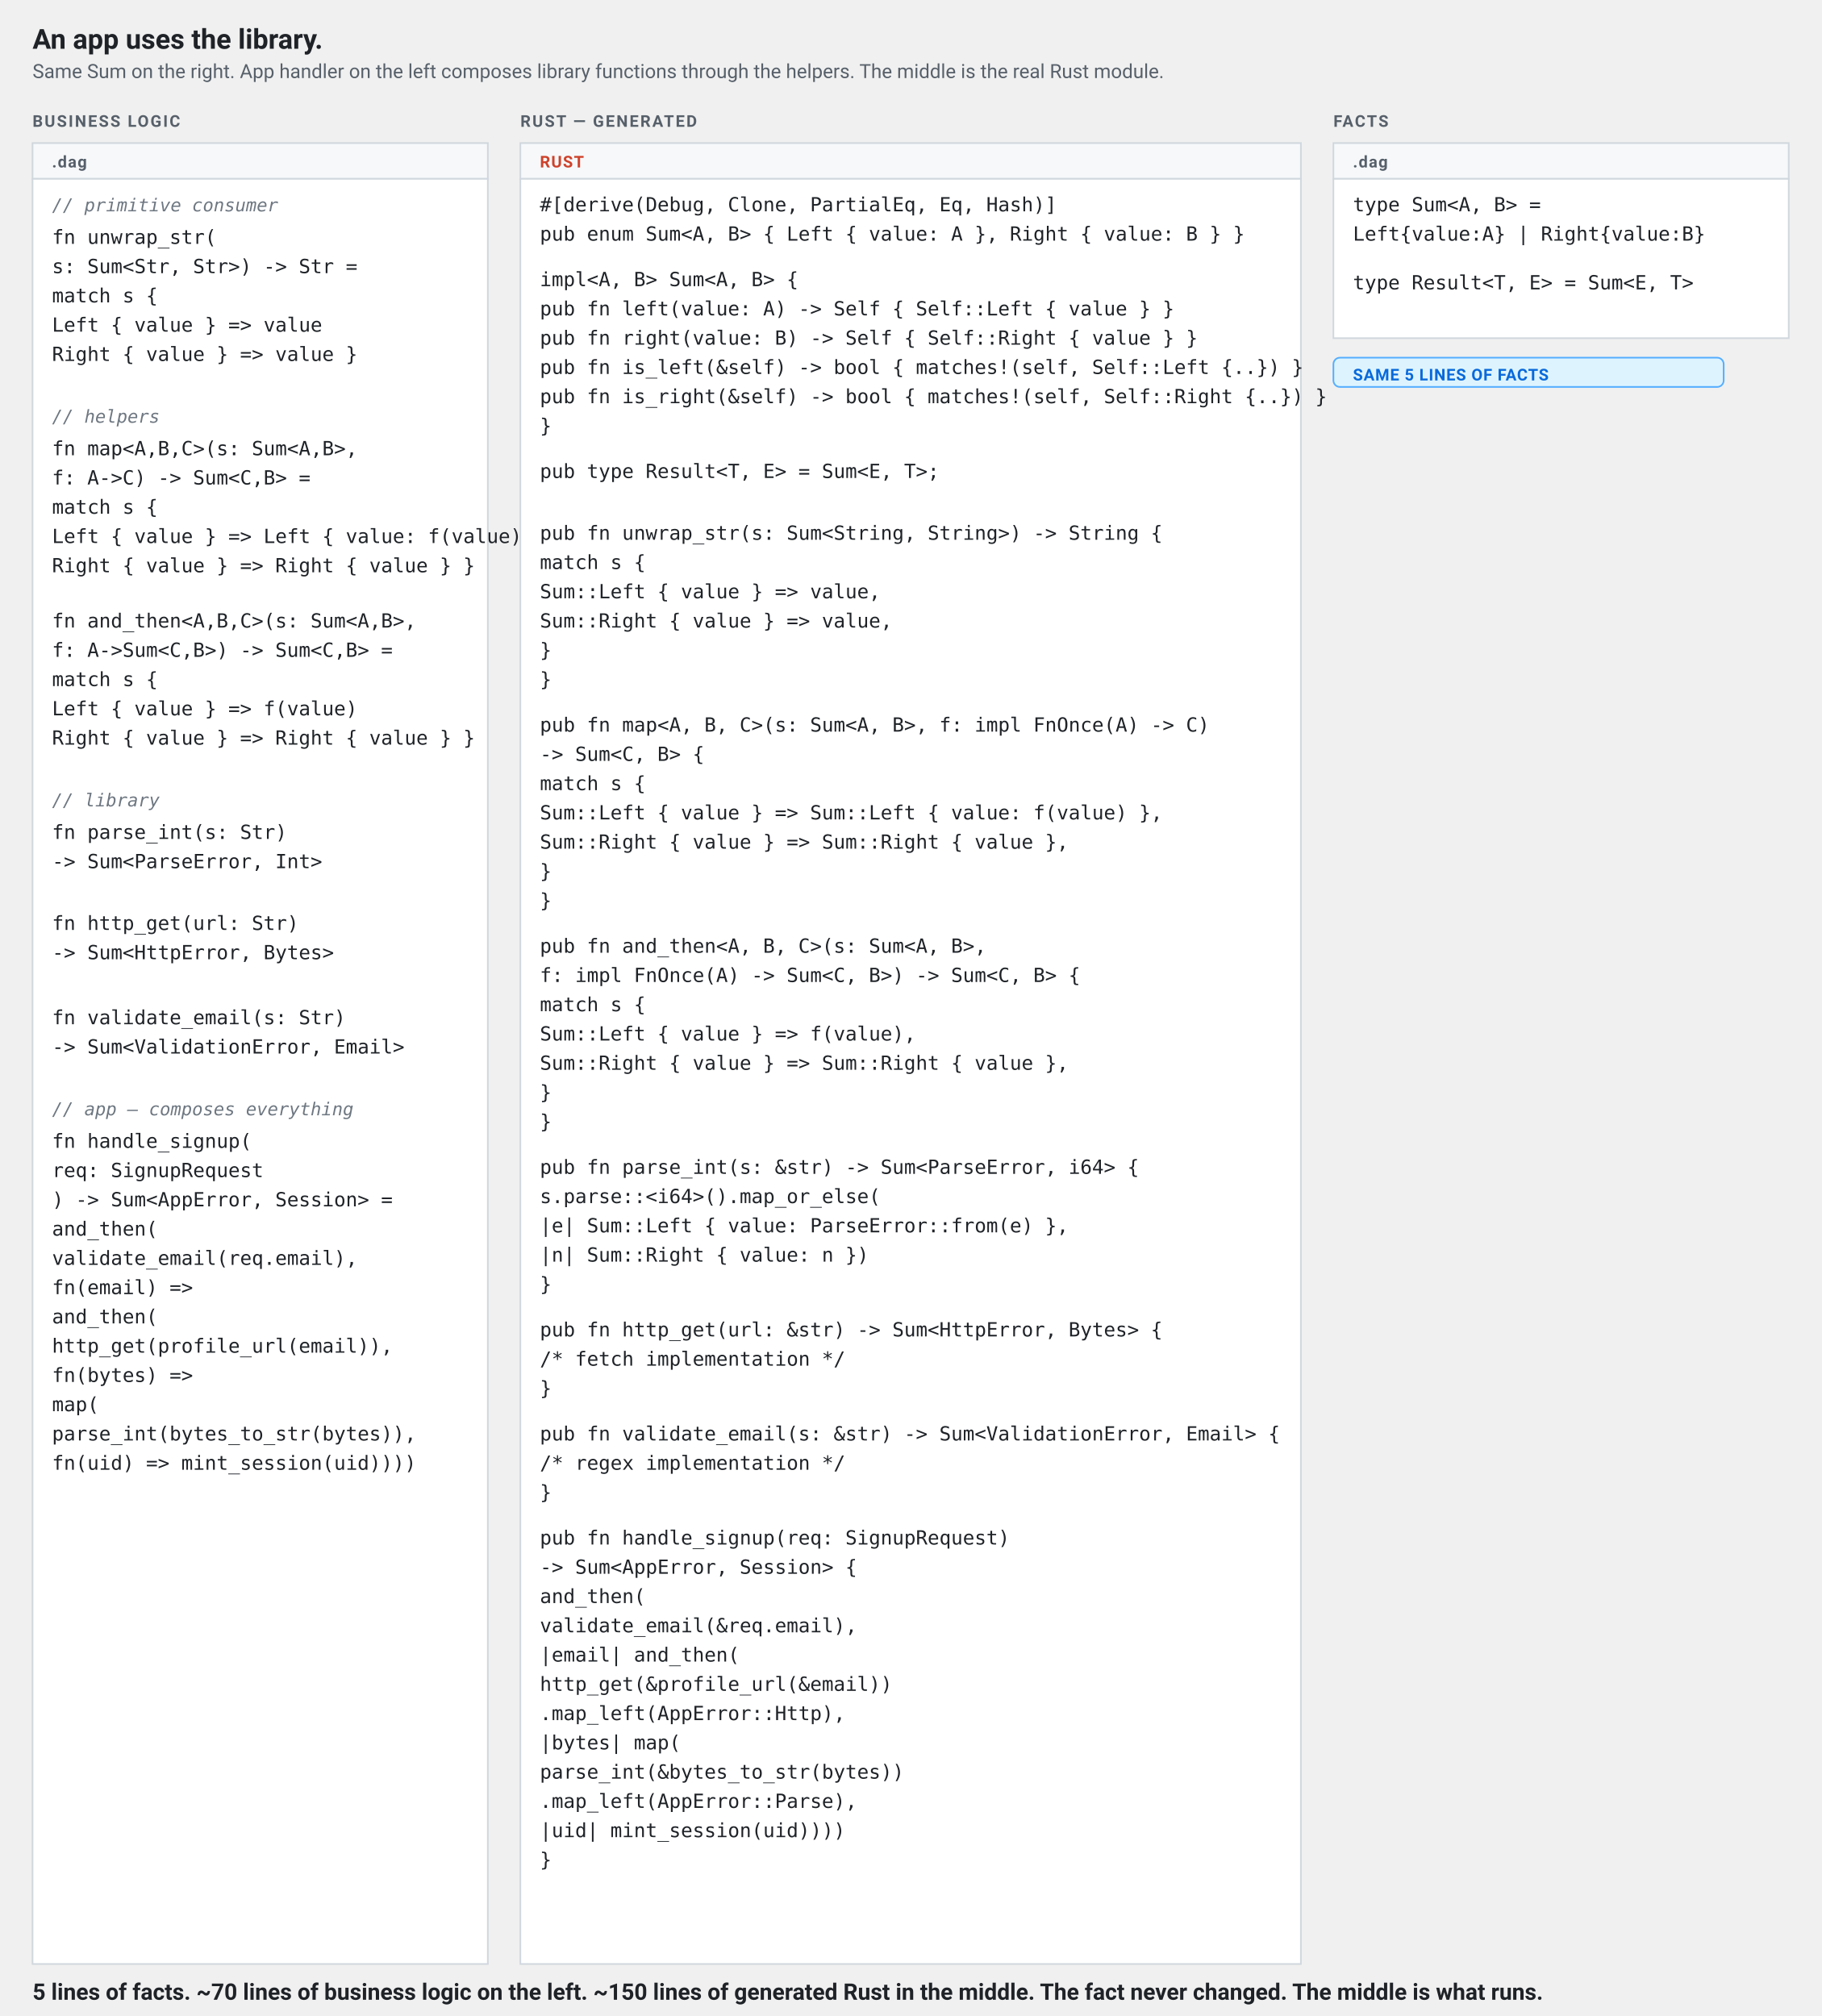
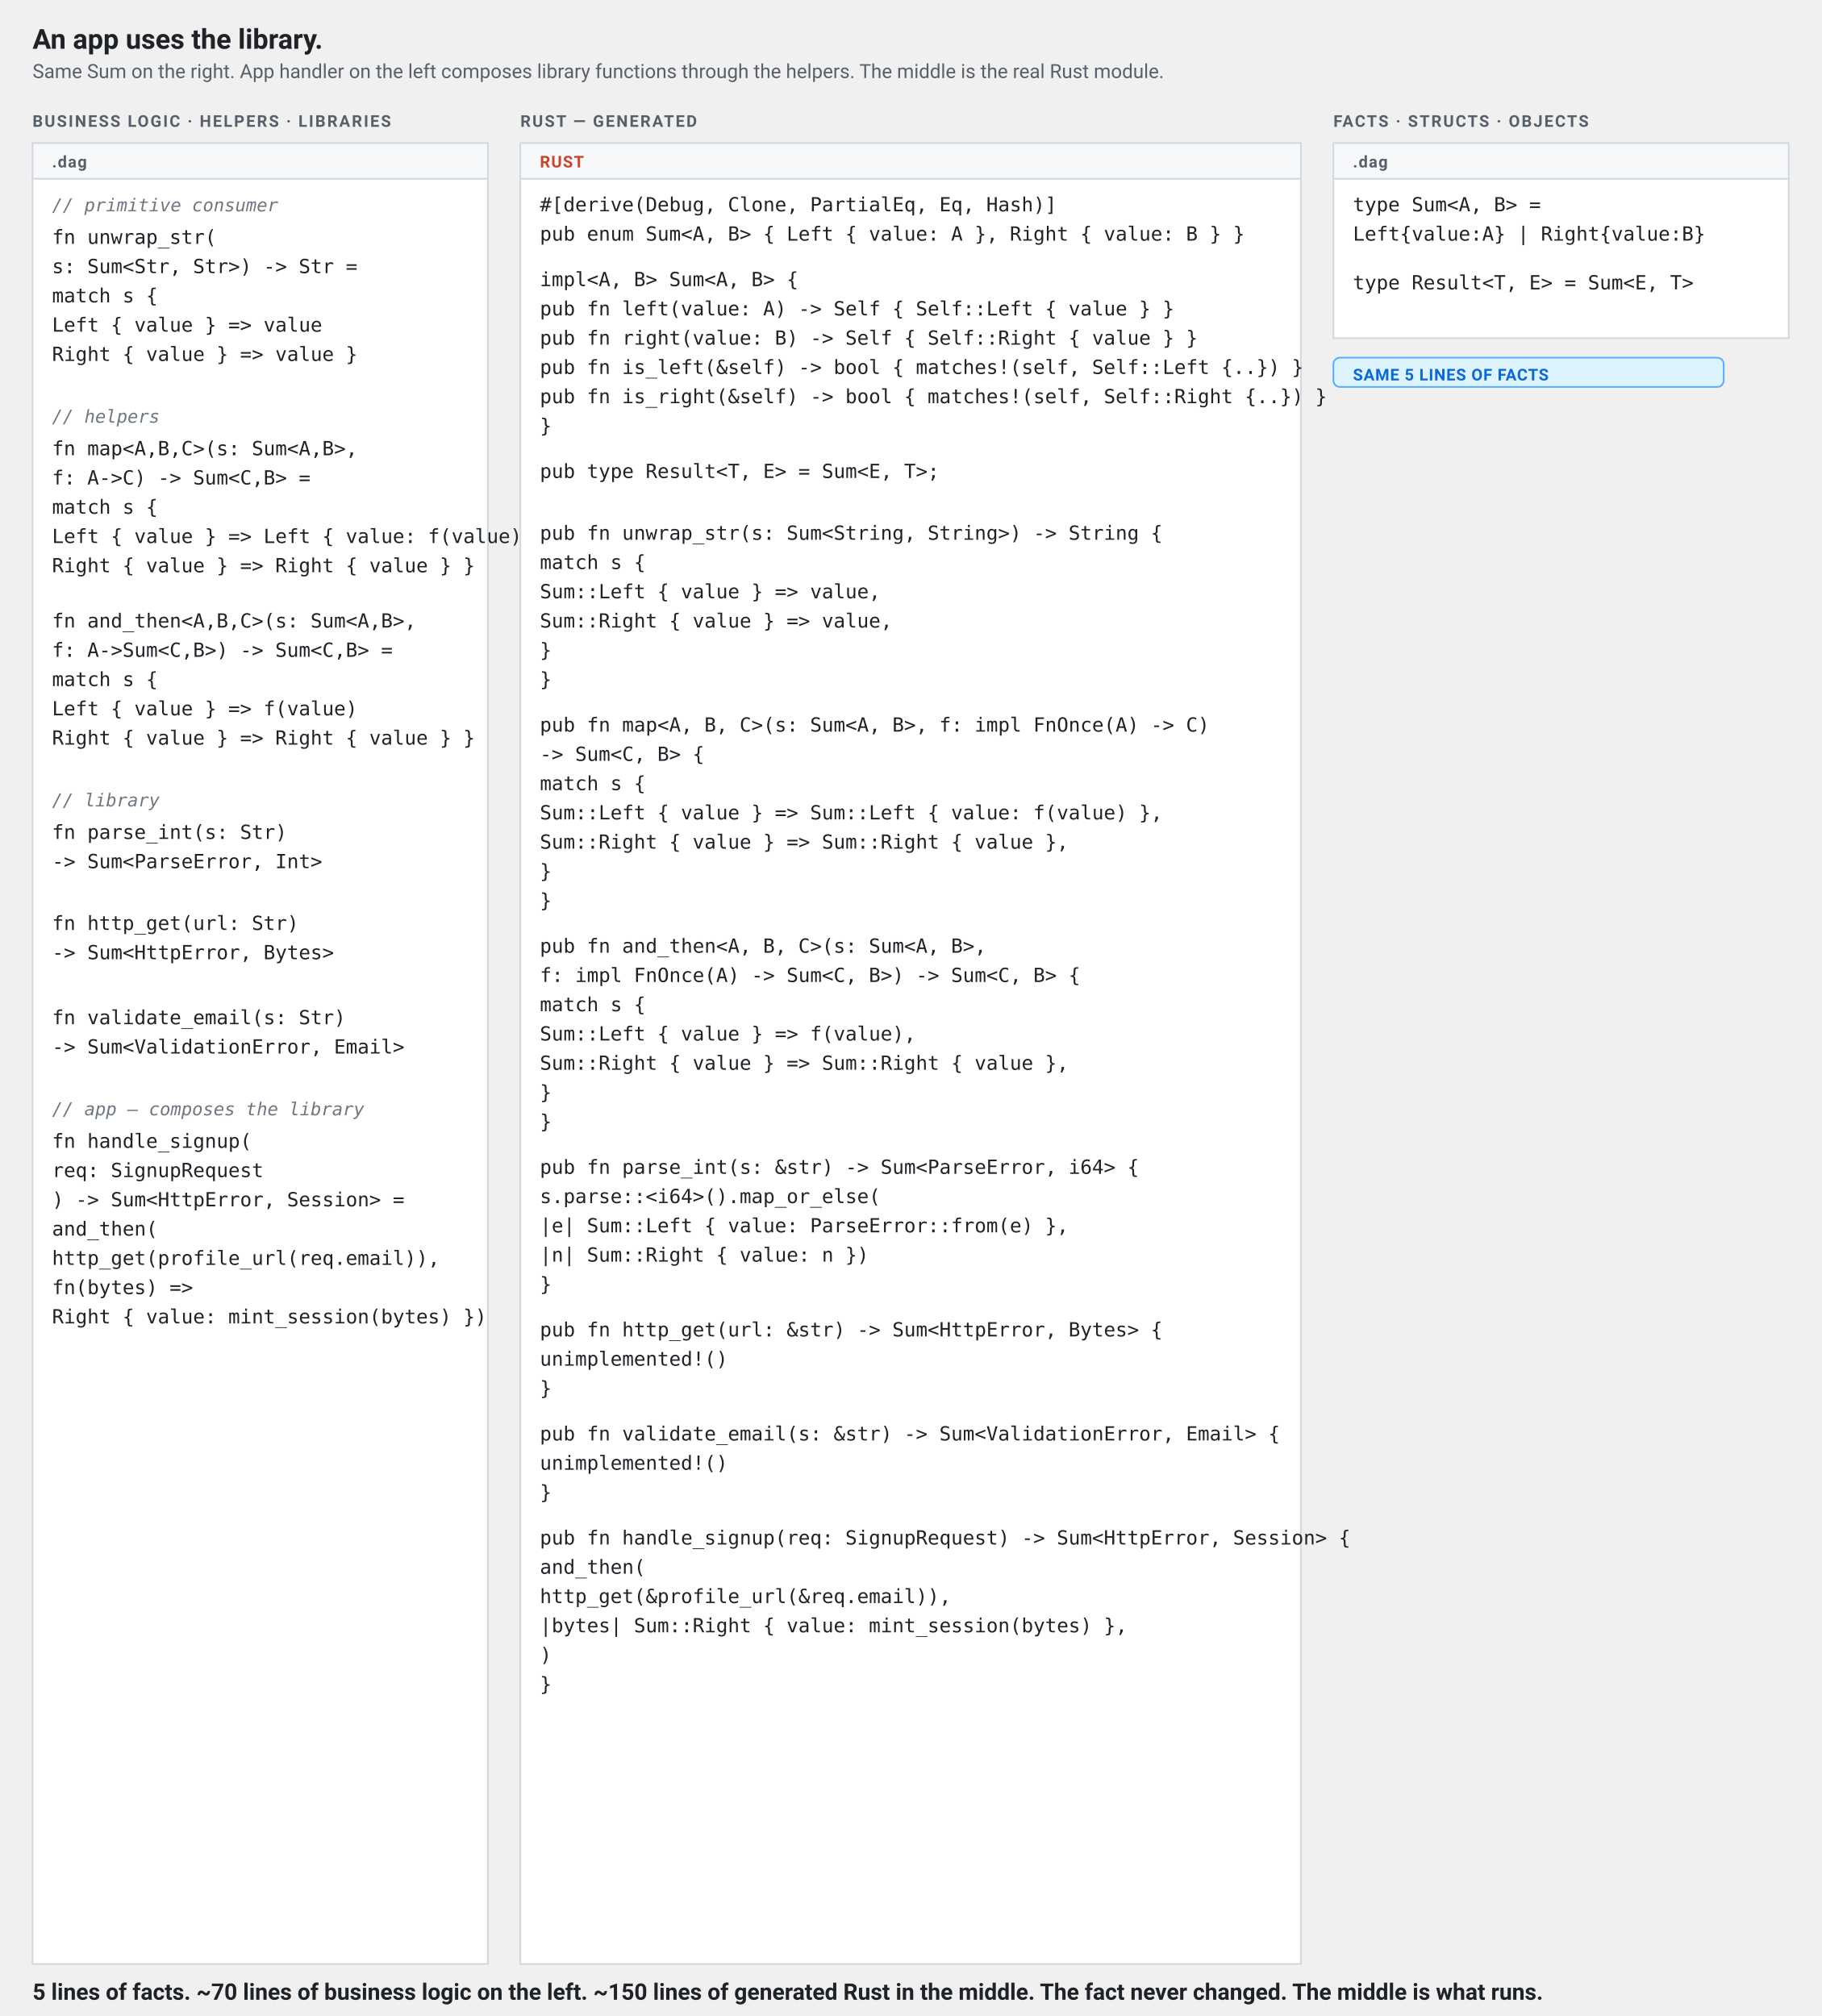
<svg xmlns="http://www.w3.org/2000/svg" viewBox="0 0 1120 1240" font-family="-apple-system, BlinkMacSystemFont, 'Segoe UI', Roboto, sans-serif">
  <defs>
    <style>
      .title { font-size: 17px; font-weight: 600; fill: #1f2328; }
      .sub { font-size: 12px; fill: #57606a; }
      .col-label { font-size: 10px; font-weight: 700; fill: #57606a; letter-spacing: 0.10em; }
      .badge { font-size: 10px; font-weight: 700; letter-spacing: 0.06em; }
      .badge-rust { fill: #ce422b; }
      .badge-dag  { fill: #57606a; }
      .code   { font-family: ui-monospace, 'SF Mono', Menlo, Consolas, monospace; font-size: 12px; fill: #1f2328; }
      .layer  { font-family: ui-monospace, 'SF Mono', Menlo, Consolas, monospace; font-size: 11px; font-style: italic; fill: #6e7781; }
      .card { fill: #ffffff; stroke: #d0d7de; stroke-width: 1; }
      .card-header { fill: #f6f8fa; stroke: #d0d7de; stroke-width: 1; }
      .stable { fill: #ddf4ff; stroke: #54aeff; stroke-width: 1; }
      .stable-text { font-size: 10px; font-weight: 600; fill: #0969da; letter-spacing: 0.04em; }
      .punchline { font-size: 14px; font-weight: 600; fill: #1f2328; }
    </style>
  </defs>
  <text x="20" y="30" class="title">An app uses the library.</text>
  <text x="20" y="48" class="sub">Same Sum on the right. App handler on the left composes library functions through the helpers. The middle is the real Rust module.</text>
-   <text x="20" y="78" class="col-label">BUSINESS LOGIC</text>
+   <text x="20" y="78" class="col-label">BUSINESS LOGIC · HELPERS · LIBRARIES</text>
  <text x="320" y="78" class="col-label">RUST — GENERATED</text>
-   <text x="820" y="78" class="col-label">FACTS</text>
+   <text x="820" y="78" class="col-label">FACTS · STRUCTS · OBJECTS</text>
  <rect x="20" y="88" width="280" height="22" class="card-header" />
  <text x="32" y="103" class="badge badge-dag">.dag</text>
  <rect x="20" y="110" width="280" height="1098" class="card" />
  <text x="32" y="130" class="layer">// primitive consumer</text>
  <text x="32" y="150" class="code">fn unwrap_str(</text>
  <text x="32" y="168" class="code">    s: Sum&lt;Str, Str&gt;) -&gt; Str =</text>
  <text x="32" y="186" class="code">  match s {</text>
  <text x="32" y="204" class="code">    Left  { value } =&gt; value</text>
  <text x="32" y="222" class="code">    Right { value } =&gt; value }</text>
  <text x="32" y="260" class="layer">// helpers</text>
  <text x="32" y="280" class="code">fn map&lt;A,B,C&gt;(s: Sum&lt;A,B&gt;,</text>
  <text x="32" y="298" class="code">    f: A-&gt;C) -&gt; Sum&lt;C,B&gt; =</text>
  <text x="32" y="316" class="code">  match s {</text>
  <text x="32" y="334" class="code">    Left  { value } =&gt; Left { value: f(value) }</text>
  <text x="32" y="352" class="code">    Right { value } =&gt; Right { value } }</text>
  <text x="32" y="386" class="code">fn and_then&lt;A,B,C&gt;(s: Sum&lt;A,B&gt;,</text>
  <text x="32" y="404" class="code">    f: A-&gt;Sum&lt;C,B&gt;) -&gt; Sum&lt;C,B&gt; =</text>
  <text x="32" y="422" class="code">  match s {</text>
  <text x="32" y="440" class="code">    Left  { value } =&gt; f(value)</text>
  <text x="32" y="458" class="code">    Right { value } =&gt; Right { value } }</text>
  <text x="32" y="496" class="layer">// library</text>
  <text x="32" y="516" class="code">fn parse_int(s: Str)</text>
  <text x="32" y="534" class="code">  -&gt; Sum&lt;ParseError, Int&gt;</text>
  <text x="32" y="552" class="code" />
  <text x="32" y="572" class="code">fn http_get(url: Str)</text>
  <text x="32" y="590" class="code">  -&gt; Sum&lt;HttpError, Bytes&gt;</text>
  <text x="32" y="610" class="code" />
  <text x="32" y="630" class="code">fn validate_email(s: Str)</text>
  <text x="32" y="648" class="code">  -&gt; Sum&lt;ValidationError, Email&gt;</text>
-   <text x="32" y="686" class="layer">// app — composes everything</text>
+   <text x="32" y="686" class="layer">// app — composes the library</text>
  <text x="32" y="706" class="code">fn handle_signup(</text>
  <text x="32" y="724" class="code">    req: SignupRequest</text>
-   <text x="32" y="742" class="code">) -&gt; Sum&lt;AppError, Session&gt; =</text>
+   <text x="32" y="742" class="code">) -&gt; Sum&lt;HttpError, Session&gt; =</text>
  <text x="32" y="760" class="code">  and_then(</text>
-   <text x="32" y="778" class="code">    validate_email(req.email),</text>
-   <text x="32" y="796" class="code">    fn(email) =&gt;</text>
-   <text x="32" y="814" class="code">      and_then(</text>
-   <text x="32" y="832" class="code">        http_get(profile_url(email)),</text>
-   <text x="32" y="850" class="code">        fn(bytes) =&gt;</text>
-   <text x="32" y="868" class="code">          map(</text>
-   <text x="32" y="886" class="code">            parse_int(bytes_to_str(bytes)),</text>
-   <text x="32" y="904" class="code">            fn(uid) =&gt; mint_session(uid))))</text>
+   <text x="32" y="778" class="code">    http_get(profile_url(req.email)),</text>
+   <text x="32" y="796" class="code">    fn(bytes) =&gt;</text>
+   <text x="32" y="814" class="code">      Right { value: mint_session(bytes) })</text>
  <rect x="320" y="88" width="480" height="22" class="card-header" />
  <text x="332" y="103" class="badge badge-rust">RUST</text>
  <rect x="320" y="110" width="480" height="1098" class="card" />
  <text x="332" y="130" class="code">#[derive(Debug, Clone, PartialEq, Eq, Hash)]</text>
  <text x="332" y="148" class="code">pub enum Sum&lt;A, B&gt; { Left { value: A }, Right { value: B } }</text>
  <text x="332" y="176" class="code">impl&lt;A, B&gt; Sum&lt;A, B&gt; {</text>
  <text x="332" y="194" class="code">    pub fn left(value: A)  -&gt; Self { Self::Left  { value } }</text>
  <text x="332" y="212" class="code">    pub fn right(value: B) -&gt; Self { Self::Right { value } }</text>
  <text x="332" y="230" class="code">    pub fn is_left(&amp;self)  -&gt; bool { matches!(self, Self::Left  {..}) }</text>
  <text x="332" y="248" class="code">    pub fn is_right(&amp;self) -&gt; bool { matches!(self, Self::Right {..}) }</text>
  <text x="332" y="266" class="code">}</text>
  <text x="332" y="294" class="code">pub type Result&lt;T, E&gt; = Sum&lt;E, T&gt;;</text>
  <text x="332" y="332" class="code">pub fn unwrap_str(s: Sum&lt;String, String&gt;) -&gt; String {</text>
  <text x="332" y="350" class="code">    match s {</text>
  <text x="332" y="368" class="code">        Sum::Left  { value } =&gt; value,</text>
  <text x="332" y="386" class="code">        Sum::Right { value } =&gt; value,</text>
  <text x="332" y="404" class="code">    }</text>
  <text x="332" y="422" class="code">}</text>
  <text x="332" y="450" class="code">pub fn map&lt;A, B, C&gt;(s: Sum&lt;A, B&gt;, f: impl FnOnce(A) -&gt; C)</text>
  <text x="332" y="468" class="code">    -&gt; Sum&lt;C, B&gt; {</text>
  <text x="332" y="486" class="code">    match s {</text>
  <text x="332" y="504" class="code">        Sum::Left  { value } =&gt; Sum::Left  { value: f(value) },</text>
  <text x="332" y="522" class="code">        Sum::Right { value } =&gt; Sum::Right { value },</text>
  <text x="332" y="540" class="code">    }</text>
  <text x="332" y="558" class="code">}</text>
  <text x="332" y="586" class="code">pub fn and_then&lt;A, B, C&gt;(s: Sum&lt;A, B&gt;,</text>
  <text x="332" y="604" class="code">    f: impl FnOnce(A) -&gt; Sum&lt;C, B&gt;) -&gt; Sum&lt;C, B&gt; {</text>
  <text x="332" y="622" class="code">    match s {</text>
  <text x="332" y="640" class="code">        Sum::Left  { value } =&gt; f(value),</text>
  <text x="332" y="658" class="code">        Sum::Right { value } =&gt; Sum::Right { value },</text>
  <text x="332" y="676" class="code">    }</text>
  <text x="332" y="694" class="code">}</text>
  <text x="332" y="722" class="code">pub fn parse_int(s: &amp;str) -&gt; Sum&lt;ParseError, i64&gt; {</text>
  <text x="332" y="740" class="code">    s.parse::&lt;i64&gt;().map_or_else(</text>
  <text x="332" y="758" class="code">        |e| Sum::Left  { value: ParseError::from(e) },</text>
  <text x="332" y="776" class="code">        |n| Sum::Right { value: n })</text>
  <text x="332" y="794" class="code">}</text>
  <text x="332" y="822" class="code">pub fn http_get(url: &amp;str) -&gt; Sum&lt;HttpError, Bytes&gt; {</text>
-   <text x="332" y="840" class="code">    /* fetch implementation */</text>
+   <text x="332" y="840" class="code">    unimplemented!()</text>
  <text x="332" y="858" class="code">}</text>
  <text x="332" y="886" class="code">pub fn validate_email(s: &amp;str) -&gt; Sum&lt;ValidationError, Email&gt; {</text>
-   <text x="332" y="904" class="code">    /* regex implementation */</text>
+   <text x="332" y="904" class="code">    unimplemented!()</text>
  <text x="332" y="922" class="code">}</text>
-   <text x="332" y="950" class="code">pub fn handle_signup(req: SignupRequest)</text>
-   <text x="332" y="968" class="code">    -&gt; Sum&lt;AppError, Session&gt; {</text>
-   <text x="332" y="986" class="code">    and_then(</text>
-   <text x="332" y="1004" class="code">        validate_email(&amp;req.email),</text>
-   <text x="332" y="1022" class="code">        |email| and_then(</text>
-   <text x="332" y="1040" class="code">            http_get(&amp;profile_url(&amp;email))</text>
-   <text x="332" y="1058" class="code">                .map_left(AppError::Http),</text>
-   <text x="332" y="1076" class="code">            |bytes| map(</text>
-   <text x="332" y="1094" class="code">                parse_int(&amp;bytes_to_str(bytes))</text>
-   <text x="332" y="1112" class="code">                    .map_left(AppError::Parse),</text>
-   <text x="332" y="1130" class="code">                |uid| mint_session(uid))))</text>
-   <text x="332" y="1148" class="code">}</text>
+   <text x="332" y="950" class="code">pub fn handle_signup(req: SignupRequest) -&gt; Sum&lt;HttpError, Session&gt; {</text>
+   <text x="332" y="968" class="code">    and_then(</text>
+   <text x="332" y="986" class="code">        http_get(&amp;profile_url(&amp;req.email)),</text>
+   <text x="332" y="1004" class="code">        |bytes| Sum::Right { value: mint_session(bytes) },</text>
+   <text x="332" y="1022" class="code">    )</text>
+   <text x="332" y="1040" class="code">}</text>
  <rect x="820" y="88" width="280" height="22" class="card-header" />
  <text x="832" y="103" class="badge badge-dag">.dag</text>
  <rect x="820" y="110" width="280" height="98" class="card" />
  <text x="832" y="130" class="code">type Sum&lt;A, B&gt; =</text>
  <text x="832" y="148" class="code">  Left{value:A} | Right{value:B}</text>
  <text x="832" y="178" class="code">type Result&lt;T, E&gt; = Sum&lt;E, T&gt;</text>
  <rect x="820" y="220" width="240" height="18" rx="4" class="stable" />
  <text x="832" y="234" class="stable-text">SAME 5 LINES OF FACTS</text>
  <text x="20" y="1230" class="punchline">5 lines of facts. ~70 lines of business logic on the left. ~150 lines of generated Rust in the middle. The fact never changed. The middle is what runs.</text>
</svg>
